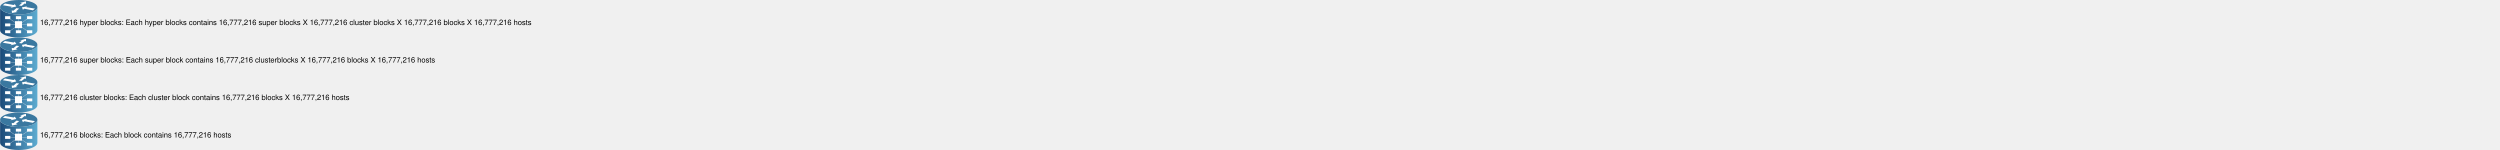
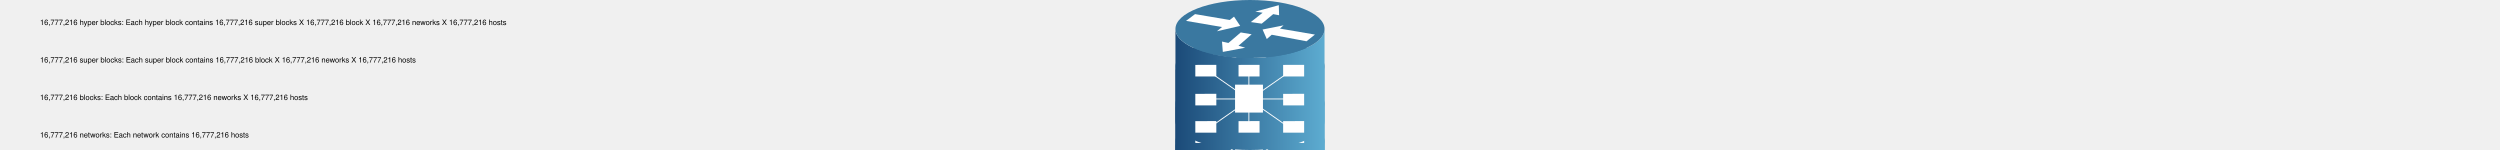
- <svg xmlns="http://www.w3.org/2000/svg" width="4000" height="240" viewBox="0 0 1000 60">
+ <svg xmlns="http://www.w3.org/2000/svg" viewBox="0 0 1000 60">
  <g>
-     <text x="16" y="55" style="color:black;fill:black;font-size:3px;font-family: Helvetica, Verdana, sans-serif;">16,777,216  blocks: Each block contains 16,777,216 hosts</text>
+     <text x="16" y="55" style="color:black;fill:black;font-size:3px;font-family: Helvetica, Verdana, sans-serif;">16,777,216  networks: Each network contains 16,777,216 hosts</text>
  </g>
-   <svg version="1.1" x="0" y="45" width="15" height="15" viewBox="0 0 167 168" enable-background="new 0 0 167 168" xml:space="preserve">
+   <svg version="1.1" x="0" y="45" viewBox="0 0 167 168" enable-background="new 0 0 167 168" xml:space="preserve">
    <defs>
</defs>
    <linearGradient id="_x31_9_2_" gradientUnits="userSpaceOnUse" x1="0" y1="100.233" x2="166.98" y2="100.233">
      <stop offset="0" style="stop-color:#1B4A78" />
      <stop offset="1" style="stop-color:#5DACD1" />
    </linearGradient>
    <path id="_x31_9_1_" fill="url(#_x31_9_2_)" d="M166.98,32.467c0,17.937-37.387,32.467-83.49,32.467  C37.379,64.934,0,50.403,0,32.467v103.066C0,153.469,37.379,168,83.49,168c46.103,0,83.49-14.531,83.49-32.467V32.467z" />
    <path id="_x31_8_1_" fill="#3A78A0" d="M83.49,64.934c46.103,0,83.49-14.53,83.49-32.467C166.98,14.531,129.593,0,83.49,0  C37.379,0,0,14.531,0,32.467C0,50.403,37.379,64.934,83.49,64.934z" />
    <polygon id="_x31_7_1_" fill="#FFFFFF" points="65.608,18.645 72.505,28.991 46.435,35.02 52.131,30.268 11.845,23.388   21.952,15.808 60.824,22.395 " />
    <polygon id="_x31_6_1_" fill="#FFFFFF" points="102.286,43.727 97.578,33.069 121.09,28.37 117.02,32.023 156.208,38.717   146.801,46.236 107.844,38.921 " />
    <polygon id="_x31_5_1_" fill="#FFFFFF" points="89.43,13.006 115.762,5.798 116.081,17.075 109.494,15.825 96.638,26.482   84.376,24.7 97.64,14.265 " />
    <polygon id="_x31_4_1_" fill="#FFFFFF" points="78.144,53.444 53.067,58.143 52.127,46.546 59.339,48.115 73.139,36.332   85.356,38.397 70.626,51.254 " />
-     <rect id="_x31_3_1_" x="66.76" y="94.82" fill="#FFFFFF" width="31.252" height="31.261" />
-     <polygon id="_x31_2_1_" fill="#FFFFFF" points="45.784,72.665 45.792,85.636 22.263,85.653 22.253,72.691 " />
-     <polygon id="_x31_1_1_" fill="#FFFFFF" points="45.784,105.078 45.792,118.049 22.263,118.066 22.253,105.104 " />
-     <polygon id="_x31_0_1_" fill="#FFFFFF" points="45.784,135.622 45.792,148.593 22.263,148.602 22.253,135.648 " />
-     <polygon id="_x39__1_" fill="#FFFFFF" points="94.2,135.622 94.209,148.593 70.679,148.602 70.67,135.648 " />
-     <polygon id="_x38__1_" fill="#FFFFFF" points="144.133,72.665 144.142,85.636 120.611,85.653 120.602,72.691 " />
-     <polygon id="_x37__1_" fill="#FFFFFF" points="94.2,72.665 94.209,85.636 70.679,85.653 70.67,72.691 " />
-     <polygon id="_x36__1_" fill="#FFFFFF" points="144.133,105.078 144.142,118.049 120.611,118.066 120.602,105.104 " />
-     <polygon id="_x35__1_" fill="#FFFFFF" points="144.133,135.622 144.142,148.593 120.611,148.602 120.602,135.648 " />
-     <rect id="_x34__1_" x="34.582" y="110.341" fill="#FFFFFF" width="97.592" height="1" />
-     <rect id="_x33__1_" x="81.745" y="81.336" fill="#FFFFFF" width="1" height="61.281" />
-     <rect id="_x32__1_" x="83.161" y="56.112" transform="matrix(0.5722 0.8201 -0.8201 0.5722 126.9337 -21.0696)" fill="#FFFFFF" width="1" height="110.026" />
-     <rect id="_x31__1_" x="26.946" y="110.625" transform="matrix(0.8199 0.5724 -0.5724 0.8199 78.3695 -26.9081)" fill="#FFFFFF" width="110.026" height="1" />
+     <rect x="66.76" y="94.82" fill="#FFFFFF" width="31.252" height="31.261" />
+     <polygon fill="#FFFFFF" points="45.784,72.665 45.792,85.636 22.263,85.653 22.253,72.691 " />
+     <polygon fill="#FFFFFF" points="45.784,105.078 45.792,118.049 22.263,118.066 22.253,105.104 " />
+     <polygon fill="#FFFFFF" points="45.784,135.622 45.792,148.593 22.263,148.602 22.253,135.648 " />
+     <polygon fill="#FFFFFF" points="94.2,135.622 94.209,148.593 70.679,148.602 70.67,135.648 " />
+     <polygon fill="#FFFFFF" points="144.133,72.665 144.142,85.636 120.611,85.653 120.602,72.691 " />
+     <polygon fill="#FFFFFF" points="94.2,72.665 94.209,85.636 70.679,85.653 70.67,72.691 " />
+     <polygon fill="#FFFFFF" points="144.133,105.078 144.142,118.049 120.611,118.066 120.602,105.104 " />
+     <polygon fill="#FFFFFF" points="144.133,135.622 144.142,148.593 120.611,148.602 120.602,135.648 " />
+     <rect x="34.582" y="110.341" fill="#FFFFFF" width="97.592" height="1" />
+     <rect x="81.745" y="81.336" fill="#FFFFFF" width="1" height="61.281" />
+     <rect x="83.161" y="56.112" transform="matrix(0.5722 0.8201 -0.8201 0.5722 126.9337 -21.0696)" fill="#FFFFFF" width="1" height="110.026" />
+     <rect x="26.946" y="110.625" transform="matrix(0.8199 0.5724 -0.5724 0.8199 78.3695 -26.9081)" fill="#FFFFFF" width="110.026" height="1" />
  </svg>
  <g>
-     <text x="16" y="40" style="color:black;fill:black;font-size:3px;font-family: Helvetica, Verdana, sans-serif;">16,777,216  cluster blocks: Each  cluster block contains 16,777,216 blocks X 16,777,216 hosts</text>
+     <text x="16" y="40" style="color:black;fill:black;font-size:3px;font-family: Helvetica, Verdana, sans-serif;">16,777,216  blocks: Each  block contains 16,777,216 neworks X 16,777,216 hosts</text>
  </g>
-   <svg version="1.1" x="0" y="30" width="15" height="15" viewBox="0 0 167 168" enable-background="new 0 0 167 168" xml:space="preserve">
+   <svg version="1.1" x="0" y="30" viewBox="0 0 167 168" enable-background="new 0 0 167 168" xml:space="preserve">
    <defs>
</defs>
    <linearGradient id="_x31_9_2_" gradientUnits="userSpaceOnUse" x1="0" y1="100.233" x2="166.98" y2="100.233">
      <stop offset="0" style="stop-color:#1B4A78" />
      <stop offset="1" style="stop-color:#5DACD1" />
    </linearGradient>
-     <path id="_x31_9_1_" fill="url(#_x31_9_2_)" d="M166.98,32.467c0,17.937-37.387,32.467-83.49,32.467  C37.379,64.934,0,50.403,0,32.467v103.066C0,153.469,37.379,168,83.49,168c46.103,0,83.49-14.531,83.49-32.467V32.467z" />
-     <path id="_x31_8_1_" fill="#3A78A0" d="M83.49,64.934c46.103,0,83.49-14.53,83.49-32.467C166.98,14.531,129.593,0,83.49,0  C37.379,0,0,14.531,0,32.467C0,50.403,37.379,64.934,83.49,64.934z" />
-     <polygon id="_x31_7_1_" fill="#FFFFFF" points="65.608,18.645 72.505,28.991 46.435,35.02 52.131,30.268 11.845,23.388   21.952,15.808 60.824,22.395 " />
-     <polygon id="_x31_6_1_" fill="#FFFFFF" points="102.286,43.727 97.578,33.069 121.09,28.37 117.02,32.023 156.208,38.717   146.801,46.236 107.844,38.921 " />
-     <polygon id="_x31_5_1_" fill="#FFFFFF" points="89.43,13.006 115.762,5.798 116.081,17.075 109.494,15.825 96.638,26.482   84.376,24.7 97.64,14.265 " />
-     <polygon id="_x31_4_1_" fill="#FFFFFF" points="78.144,53.444 53.067,58.143 52.127,46.546 59.339,48.115 73.139,36.332   85.356,38.397 70.626,51.254 " />
-     <rect id="_x31_3_1_" x="66.76" y="94.82" fill="#FFFFFF" width="31.252" height="31.261" />
-     <polygon id="_x31_2_1_" fill="#FFFFFF" points="45.784,72.665 45.792,85.636 22.263,85.653 22.253,72.691 " />
-     <polygon id="_x31_1_1_" fill="#FFFFFF" points="45.784,105.078 45.792,118.049 22.263,118.066 22.253,105.104 " />
-     <polygon id="_x31_0_1_" fill="#FFFFFF" points="45.784,135.622 45.792,148.593 22.263,148.602 22.253,135.648 " />
-     <polygon id="_x39__1_" fill="#FFFFFF" points="94.2,135.622 94.209,148.593 70.679,148.602 70.67,135.648 " />
-     <polygon id="_x38__1_" fill="#FFFFFF" points="144.133,72.665 144.142,85.636 120.611,85.653 120.602,72.691 " />
-     <polygon id="_x37__1_" fill="#FFFFFF" points="94.2,72.665 94.209,85.636 70.679,85.653 70.67,72.691 " />
-     <polygon id="_x36__1_" fill="#FFFFFF" points="144.133,105.078 144.142,118.049 120.611,118.066 120.602,105.104 " />
-     <polygon id="_x35__1_" fill="#FFFFFF" points="144.133,135.622 144.142,148.593 120.611,148.602 120.602,135.648 " />
-     <rect id="_x34__1_" x="34.582" y="110.341" fill="#FFFFFF" width="97.592" height="1" />
-     <rect id="_x33__1_" x="81.745" y="81.336" fill="#FFFFFF" width="1" height="61.281" />
-     <rect id="_x32__1_" x="83.161" y="56.112" transform="matrix(0.5722 0.8201 -0.8201 0.5722 126.9337 -21.0696)" fill="#FFFFFF" width="1" height="110.026" />
-     <rect id="_x31__1_" x="26.946" y="110.625" transform="matrix(0.8199 0.5724 -0.5724 0.8199 78.3695 -26.9081)" fill="#FFFFFF" width="110.026" height="1" />
+     <path fill="url(#_x31_9_2_)" d="M166.98,32.467c0,17.937-37.387,32.467-83.49,32.467  C37.379,64.934,0,50.403,0,32.467v103.066C0,153.469,37.379,168,83.49,168c46.103,0,83.49-14.531,83.49-32.467V32.467z" />
+     <path fill="#3A78A0" d="M83.49,64.934c46.103,0,83.49-14.53,83.49-32.467C166.98,14.531,129.593,0,83.49,0  C37.379,0,0,14.531,0,32.467C0,50.403,37.379,64.934,83.49,64.934z" />
+     <polygon fill="#FFFFFF" points="65.608,18.645 72.505,28.991 46.435,35.02 52.131,30.268 11.845,23.388   21.952,15.808 60.824,22.395 " />
+     <polygon fill="#FFFFFF" points="102.286,43.727 97.578,33.069 121.09,28.37 117.02,32.023 156.208,38.717   146.801,46.236 107.844,38.921 " />
+     <polygon fill="#FFFFFF" points="89.43,13.006 115.762,5.798 116.081,17.075 109.494,15.825 96.638,26.482   84.376,24.7 97.64,14.265 " />
+     <polygon fill="#FFFFFF" points="78.144,53.444 53.067,58.143 52.127,46.546 59.339,48.115 73.139,36.332   85.356,38.397 70.626,51.254 " />
+     <rect x="66.76" y="94.82" fill="#FFFFFF" width="31.252" height="31.261" />
+     <polygon fill="#FFFFFF" points="45.784,72.665 45.792,85.636 22.263,85.653 22.253,72.691 " />
+     <polygon fill="#FFFFFF" points="45.784,105.078 45.792,118.049 22.263,118.066 22.253,105.104 " />
+     <polygon fill="#FFFFFF" points="45.784,135.622 45.792,148.593 22.263,148.602 22.253,135.648 " />
+     <polygon fill="#FFFFFF" points="94.2,135.622 94.209,148.593 70.679,148.602 70.67,135.648 " />
+     <polygon fill="#FFFFFF" points="144.133,72.665 144.142,85.636 120.611,85.653 120.602,72.691 " />
+     <polygon fill="#FFFFFF" points="94.2,72.665 94.209,85.636 70.679,85.653 70.67,72.691 " />
+     <polygon fill="#FFFFFF" points="144.133,105.078 144.142,118.049 120.611,118.066 120.602,105.104 " />
+     <polygon fill="#FFFFFF" points="144.133,135.622 144.142,148.593 120.611,148.602 120.602,135.648 " />
+     <rect x="34.582" y="110.341" fill="#FFFFFF" width="97.592" height="1" />
+     <rect x="81.745" y="81.336" fill="#FFFFFF" width="1" height="61.281" />
+     <rect x="83.161" y="56.112" transform="matrix(0.5722 0.8201 -0.8201 0.5722 126.9337 -21.0696)" fill="#FFFFFF" width="1" height="110.026" />
+     <rect x="26.946" y="110.625" transform="matrix(0.8199 0.5724 -0.5724 0.8199 78.3695 -26.9081)" fill="#FFFFFF" width="110.026" height="1" />
  </svg>
  <g>
-     <text x="16" y="25" style="color:black;fill:black;font-size:3px;font-family: Helvetica, Verdana, sans-serif;">16,777,216 super blocks: Each super block contains 16,777,216 clusterblocks X 16,777,216 blocks X  16,777,216 hosts</text>
+     <text x="16" y="25" style="color:black;fill:black;font-size:3px;font-family: Helvetica, Verdana, sans-serif;">16,777,216 super blocks: Each super block contains 16,777,216 block X 16,777,216 neworks X  16,777,216 hosts</text>
  </g>
-   <svg version="1.1" x="0" y="15" width="15" height="15" viewBox="0 0 167 168" enable-background="new 0 0 167 168" xml:space="preserve">
+   <svg version="1.1" x="0" y="15" viewBox="0 0 167 168" enable-background="new 0 0 167 168" xml:space="preserve">
    <defs>
</defs>
    <linearGradient id="_x31_9_2_" gradientUnits="userSpaceOnUse" x1="0" y1="100.233" x2="166.98" y2="100.233">
      <stop offset="0" style="stop-color:#1B4A78" />
      <stop offset="1" style="stop-color:#5DACD1" />
    </linearGradient>
-     <path id="_x31_9_1_" fill="url(#_x31_9_2_)" d="M166.98,32.467c0,17.937-37.387,32.467-83.49,32.467  C37.379,64.934,0,50.403,0,32.467v103.066C0,153.469,37.379,168,83.49,168c46.103,0,83.49-14.531,83.49-32.467V32.467z" />
-     <path id="_x31_8_1_" fill="#3A78A0" d="M83.49,64.934c46.103,0,83.49-14.53,83.49-32.467C166.98,14.531,129.593,0,83.49,0  C37.379,0,0,14.531,0,32.467C0,50.403,37.379,64.934,83.49,64.934z" />
-     <polygon id="_x31_7_1_" fill="#FFFFFF" points="65.608,18.645 72.505,28.991 46.435,35.02 52.131,30.268 11.845,23.388   21.952,15.808 60.824,22.395 " />
-     <polygon id="_x31_6_1_" fill="#FFFFFF" points="102.286,43.727 97.578,33.069 121.09,28.37 117.02,32.023 156.208,38.717   146.801,46.236 107.844,38.921 " />
-     <polygon id="_x31_5_1_" fill="#FFFFFF" points="89.43,13.006 115.762,5.798 116.081,17.075 109.494,15.825 96.638,26.482   84.376,24.7 97.64,14.265 " />
-     <polygon id="_x31_4_1_" fill="#FFFFFF" points="78.144,53.444 53.067,58.143 52.127,46.546 59.339,48.115 73.139,36.332   85.356,38.397 70.626,51.254 " />
-     <rect id="_x31_3_1_" x="66.76" y="94.82" fill="#FFFFFF" width="31.252" height="31.261" />
-     <polygon id="_x31_2_1_" fill="#FFFFFF" points="45.784,72.665 45.792,85.636 22.263,85.653 22.253,72.691 " />
-     <polygon id="_x31_1_1_" fill="#FFFFFF" points="45.784,105.078 45.792,118.049 22.263,118.066 22.253,105.104 " />
-     <polygon id="_x31_0_1_" fill="#FFFFFF" points="45.784,135.622 45.792,148.593 22.263,148.602 22.253,135.648 " />
-     <polygon id="_x39__1_" fill="#FFFFFF" points="94.2,135.622 94.209,148.593 70.679,148.602 70.67,135.648 " />
-     <polygon id="_x38__1_" fill="#FFFFFF" points="144.133,72.665 144.142,85.636 120.611,85.653 120.602,72.691 " />
-     <polygon id="_x37__1_" fill="#FFFFFF" points="94.2,72.665 94.209,85.636 70.679,85.653 70.67,72.691 " />
-     <polygon id="_x36__1_" fill="#FFFFFF" points="144.133,105.078 144.142,118.049 120.611,118.066 120.602,105.104 " />
-     <polygon id="_x35__1_" fill="#FFFFFF" points="144.133,135.622 144.142,148.593 120.611,148.602 120.602,135.648 " />
-     <rect id="_x34__1_" x="34.582" y="110.341" fill="#FFFFFF" width="97.592" height="1" />
-     <rect id="_x33__1_" x="81.745" y="81.336" fill="#FFFFFF" width="1" height="61.281" />
-     <rect id="_x32__1_" x="83.161" y="56.112" transform="matrix(0.5722 0.8201 -0.8201 0.5722 126.9337 -21.0696)" fill="#FFFFFF" width="1" height="110.026" />
-     <rect id="_x31__1_" x="26.946" y="110.625" transform="matrix(0.8199 0.5724 -0.5724 0.8199 78.3695 -26.9081)" fill="#FFFFFF" width="110.026" height="1" />
+     <path fill="url(#_x31_9_2_)" d="M166.98,32.467c0,17.937-37.387,32.467-83.49,32.467  C37.379,64.934,0,50.403,0,32.467v103.066C0,153.469,37.379,168,83.49,168c46.103,0,83.49-14.531,83.49-32.467V32.467z" />
+     <path fill="#3A78A0" d="M83.49,64.934c46.103,0,83.49-14.53,83.49-32.467C166.98,14.531,129.593,0,83.49,0  C37.379,0,0,14.531,0,32.467C0,50.403,37.379,64.934,83.49,64.934z" />
+     <polygon fill="#FFFFFF" points="65.608,18.645 72.505,28.991 46.435,35.02 52.131,30.268 11.845,23.388   21.952,15.808 60.824,22.395 " />
+     <polygon fill="#FFFFFF" points="102.286,43.727 97.578,33.069 121.09,28.37 117.02,32.023 156.208,38.717   146.801,46.236 107.844,38.921 " />
+     <polygon fill="#FFFFFF" points="89.43,13.006 115.762,5.798 116.081,17.075 109.494,15.825 96.638,26.482   84.376,24.7 97.64,14.265 " />
+     <polygon fill="#FFFFFF" points="78.144,53.444 53.067,58.143 52.127,46.546 59.339,48.115 73.139,36.332   85.356,38.397 70.626,51.254 " />
+     <rect x="66.76" y="94.82" fill="#FFFFFF" width="31.252" height="31.261" />
+     <polygon fill="#FFFFFF" points="45.784,72.665 45.792,85.636 22.263,85.653 22.253,72.691 " />
+     <polygon fill="#FFFFFF" points="45.784,105.078 45.792,118.049 22.263,118.066 22.253,105.104 " />
+     <polygon fill="#FFFFFF" points="45.784,135.622 45.792,148.593 22.263,148.602 22.253,135.648 " />
+     <polygon fill="#FFFFFF" points="94.2,135.622 94.209,148.593 70.679,148.602 70.67,135.648 " />
+     <polygon fill="#FFFFFF" points="144.133,72.665 144.142,85.636 120.611,85.653 120.602,72.691 " />
+     <polygon fill="#FFFFFF" points="94.2,72.665 94.209,85.636 70.679,85.653 70.67,72.691 " />
+     <polygon fill="#FFFFFF" points="144.133,105.078 144.142,118.049 120.611,118.066 120.602,105.104 " />
+     <polygon fill="#FFFFFF" points="144.133,135.622 144.142,148.593 120.611,148.602 120.602,135.648 " />
+     <rect x="34.582" y="110.341" fill="#FFFFFF" width="97.592" height="1" />
+     <rect x="81.745" y="81.336" fill="#FFFFFF" width="1" height="61.281" />
+     <rect x="83.161" y="56.112" transform="matrix(0.5722 0.8201 -0.8201 0.5722 126.9337 -21.0696)" fill="#FFFFFF" width="1" height="110.026" />
+     <rect x="26.946" y="110.625" transform="matrix(0.8199 0.5724 -0.5724 0.8199 78.3695 -26.9081)" fill="#FFFFFF" width="110.026" height="1" />
  </svg>
  <g>
-     <text x="16" y="10" style="color:back;fill:black;font-size:3px;font-family: Helvetica, Verdana, sans-serif;">16,777,216 hyper blocks: Each hyper blocks contains 16,777,216 super blocks X 16,777,216 cluster blocks X 16,777,216 blocks X 16,777,216 hosts</text>
+     <text x="16" y="10" style="color:back;fill:black;font-size:3px;font-family: Helvetica, Verdana, sans-serif;">16,777,216 hyper blocks: Each hyper block contains 16,777,216 super blocks X 16,777,216 block X 16,777,216 neworks X 16,777,216 hosts</text>
  </g>
-   <svg version="1.1" x="0" y="0" width="15" height="15" viewBox="0 0 167 168" enable-background="new 0 0 167 168" xml:space="preserve">
+   <svg version="1.1" x="0" y="0" viewBox="0 0 167 168" enable-background="new 0 0 167 168" xml:space="preserve">
    <defs>
</defs>
    <linearGradient id="_x31_9_2_" gradientUnits="userSpaceOnUse" x1="0" y1="100.233" x2="166.98" y2="100.233">
      <stop offset="0" style="stop-color:#1B4A78" />
      <stop offset="1" style="stop-color:#5DACD1" />
    </linearGradient>
-     <path id="_x31_9_1_" fill="url(#_x31_9_2_)" d="M166.98,32.467c0,17.937-37.387,32.467-83.49,32.467  C37.379,64.934,0,50.403,0,32.467v103.066C0,153.469,37.379,168,83.49,168c46.103,0,83.49-14.531,83.49-32.467V32.467z" />
-     <path id="_x31_8_1_" fill="#3A78A0" d="M83.49,64.934c46.103,0,83.49-14.53,83.49-32.467C166.98,14.531,129.593,0,83.49,0  C37.379,0,0,14.531,0,32.467C0,50.403,37.379,64.934,83.49,64.934z" />
-     <polygon id="_x31_7_1_" fill="#FFFFFF" points="65.608,18.645 72.505,28.991 46.435,35.02 52.131,30.268 11.845,23.388   21.952,15.808 60.824,22.395 " />
-     <polygon id="_x31_6_1_" fill="#FFFFFF" points="102.286,43.727 97.578,33.069 121.09,28.37 117.02,32.023 156.208,38.717   146.801,46.236 107.844,38.921 " />
-     <polygon id="_x31_5_1_" fill="#FFFFFF" points="89.43,13.006 115.762,5.798 116.081,17.075 109.494,15.825 96.638,26.482   84.376,24.7 97.64,14.265 " />
-     <polygon id="_x31_4_1_" fill="#FFFFFF" points="78.144,53.444 53.067,58.143 52.127,46.546 59.339,48.115 73.139,36.332   85.356,38.397 70.626,51.254 " />
-     <rect id="_x31_3_1_" x="66.76" y="94.82" fill="#FFFFFF" width="31.252" height="31.261" />
-     <polygon id="_x31_2_1_" fill="#FFFFFF" points="45.784,72.665 45.792,85.636 22.263,85.653 22.253,72.691 " />
-     <polygon id="_x31_1_1_" fill="#FFFFFF" points="45.784,105.078 45.792,118.049 22.263,118.066 22.253,105.104 " />
-     <polygon id="_x31_0_1_" fill="#FFFFFF" points="45.784,135.622 45.792,148.593 22.263,148.602 22.253,135.648 " />
-     <polygon id="_x39__1_" fill="#FFFFFF" points="94.2,135.622 94.209,148.593 70.679,148.602 70.67,135.648 " />
-     <polygon id="_x38__1_" fill="#FFFFFF" points="144.133,72.665 144.142,85.636 120.611,85.653 120.602,72.691 " />
-     <polygon id="_x37__1_" fill="#FFFFFF" points="94.2,72.665 94.209,85.636 70.679,85.653 70.67,72.691 " />
-     <polygon id="_x36__1_" fill="#FFFFFF" points="144.133,105.078 144.142,118.049 120.611,118.066 120.602,105.104 " />
-     <polygon id="_x35__1_" fill="#FFFFFF" points="144.133,135.622 144.142,148.593 120.611,148.602 120.602,135.648 " />
-     <rect id="_x34__1_" x="34.582" y="110.341" fill="#FFFFFF" width="97.592" height="1" />
-     <rect id="_x33__1_" x="81.745" y="81.336" fill="#FFFFFF" width="1" height="61.281" />
-     <rect id="_x32__1_" x="83.161" y="56.112" transform="matrix(0.5722 0.8201 -0.8201 0.5722 126.9337 -21.0696)" fill="#FFFFFF" width="1" height="110.026" />
-     <rect id="_x31__1_" x="26.946" y="110.625" transform="matrix(0.8199 0.5724 -0.5724 0.8199 78.3695 -26.9081)" fill="#FFFFFF" width="110.026" height="1" />
+     <path fill="url(#_x31_9_2_)" d="M166.98,32.467c0,17.937-37.387,32.467-83.49,32.467  C37.379,64.934,0,50.403,0,32.467v103.066C0,153.469,37.379,168,83.49,168c46.103,0,83.49-14.531,83.49-32.467V32.467z" />
+     <path fill="#3A78A0" d="M83.49,64.934c46.103,0,83.49-14.53,83.49-32.467C166.98,14.531,129.593,0,83.49,0  C37.379,0,0,14.531,0,32.467C0,50.403,37.379,64.934,83.49,64.934z" />
+     <polygon fill="#FFFFFF" points="65.608,18.645 72.505,28.991 46.435,35.02 52.131,30.268 11.845,23.388   21.952,15.808 60.824,22.395 " />
+     <polygon fill="#FFFFFF" points="102.286,43.727 97.578,33.069 121.09,28.37 117.02,32.023 156.208,38.717   146.801,46.236 107.844,38.921 " />
+     <polygon fill="#FFFFFF" points="89.43,13.006 115.762,5.798 116.081,17.075 109.494,15.825 96.638,26.482   84.376,24.7 97.64,14.265 " />
+     <polygon fill="#FFFFFF" points="78.144,53.444 53.067,58.143 52.127,46.546 59.339,48.115 73.139,36.332   85.356,38.397 70.626,51.254 " />
+     <rect x="66.76" y="94.82" fill="#FFFFFF" width="31.252" height="31.261" />
+     <polygon fill="#FFFFFF" points="45.784,72.665 45.792,85.636 22.263,85.653 22.253,72.691 " />
+     <polygon fill="#FFFFFF" points="45.784,105.078 45.792,118.049 22.263,118.066 22.253,105.104 " />
+     <polygon fill="#FFFFFF" points="45.784,135.622 45.792,148.593 22.263,148.602 22.253,135.648 " />
+     <polygon fill="#FFFFFF" points="94.2,135.622 94.209,148.593 70.679,148.602 70.67,135.648 " />
+     <polygon fill="#FFFFFF" points="144.133,72.665 144.142,85.636 120.611,85.653 120.602,72.691 " />
+     <polygon fill="#FFFFFF" points="94.2,72.665 94.209,85.636 70.679,85.653 70.67,72.691 " />
+     <polygon fill="#FFFFFF" points="144.133,105.078 144.142,118.049 120.611,118.066 120.602,105.104 " />
+     <polygon fill="#FFFFFF" points="144.133,135.622 144.142,148.593 120.611,148.602 120.602,135.648 " />
+     <rect x="34.582" y="110.341" fill="#FFFFFF" width="97.592" height="1" />
+     <rect x="81.745" y="81.336" fill="#FFFFFF" width="1" height="61.281" />
+     <rect x="83.161" y="56.112" transform="matrix(0.5722 0.8201 -0.8201 0.5722 126.9337 -21.0696)" fill="#FFFFFF" width="1" height="110.026" />
+     <rect x="26.946" y="110.625" transform="matrix(0.8199 0.5724 -0.5724 0.8199 78.3695 -26.9081)" fill="#FFFFFF" width="110.026" height="1" />
  </svg>
</svg>
